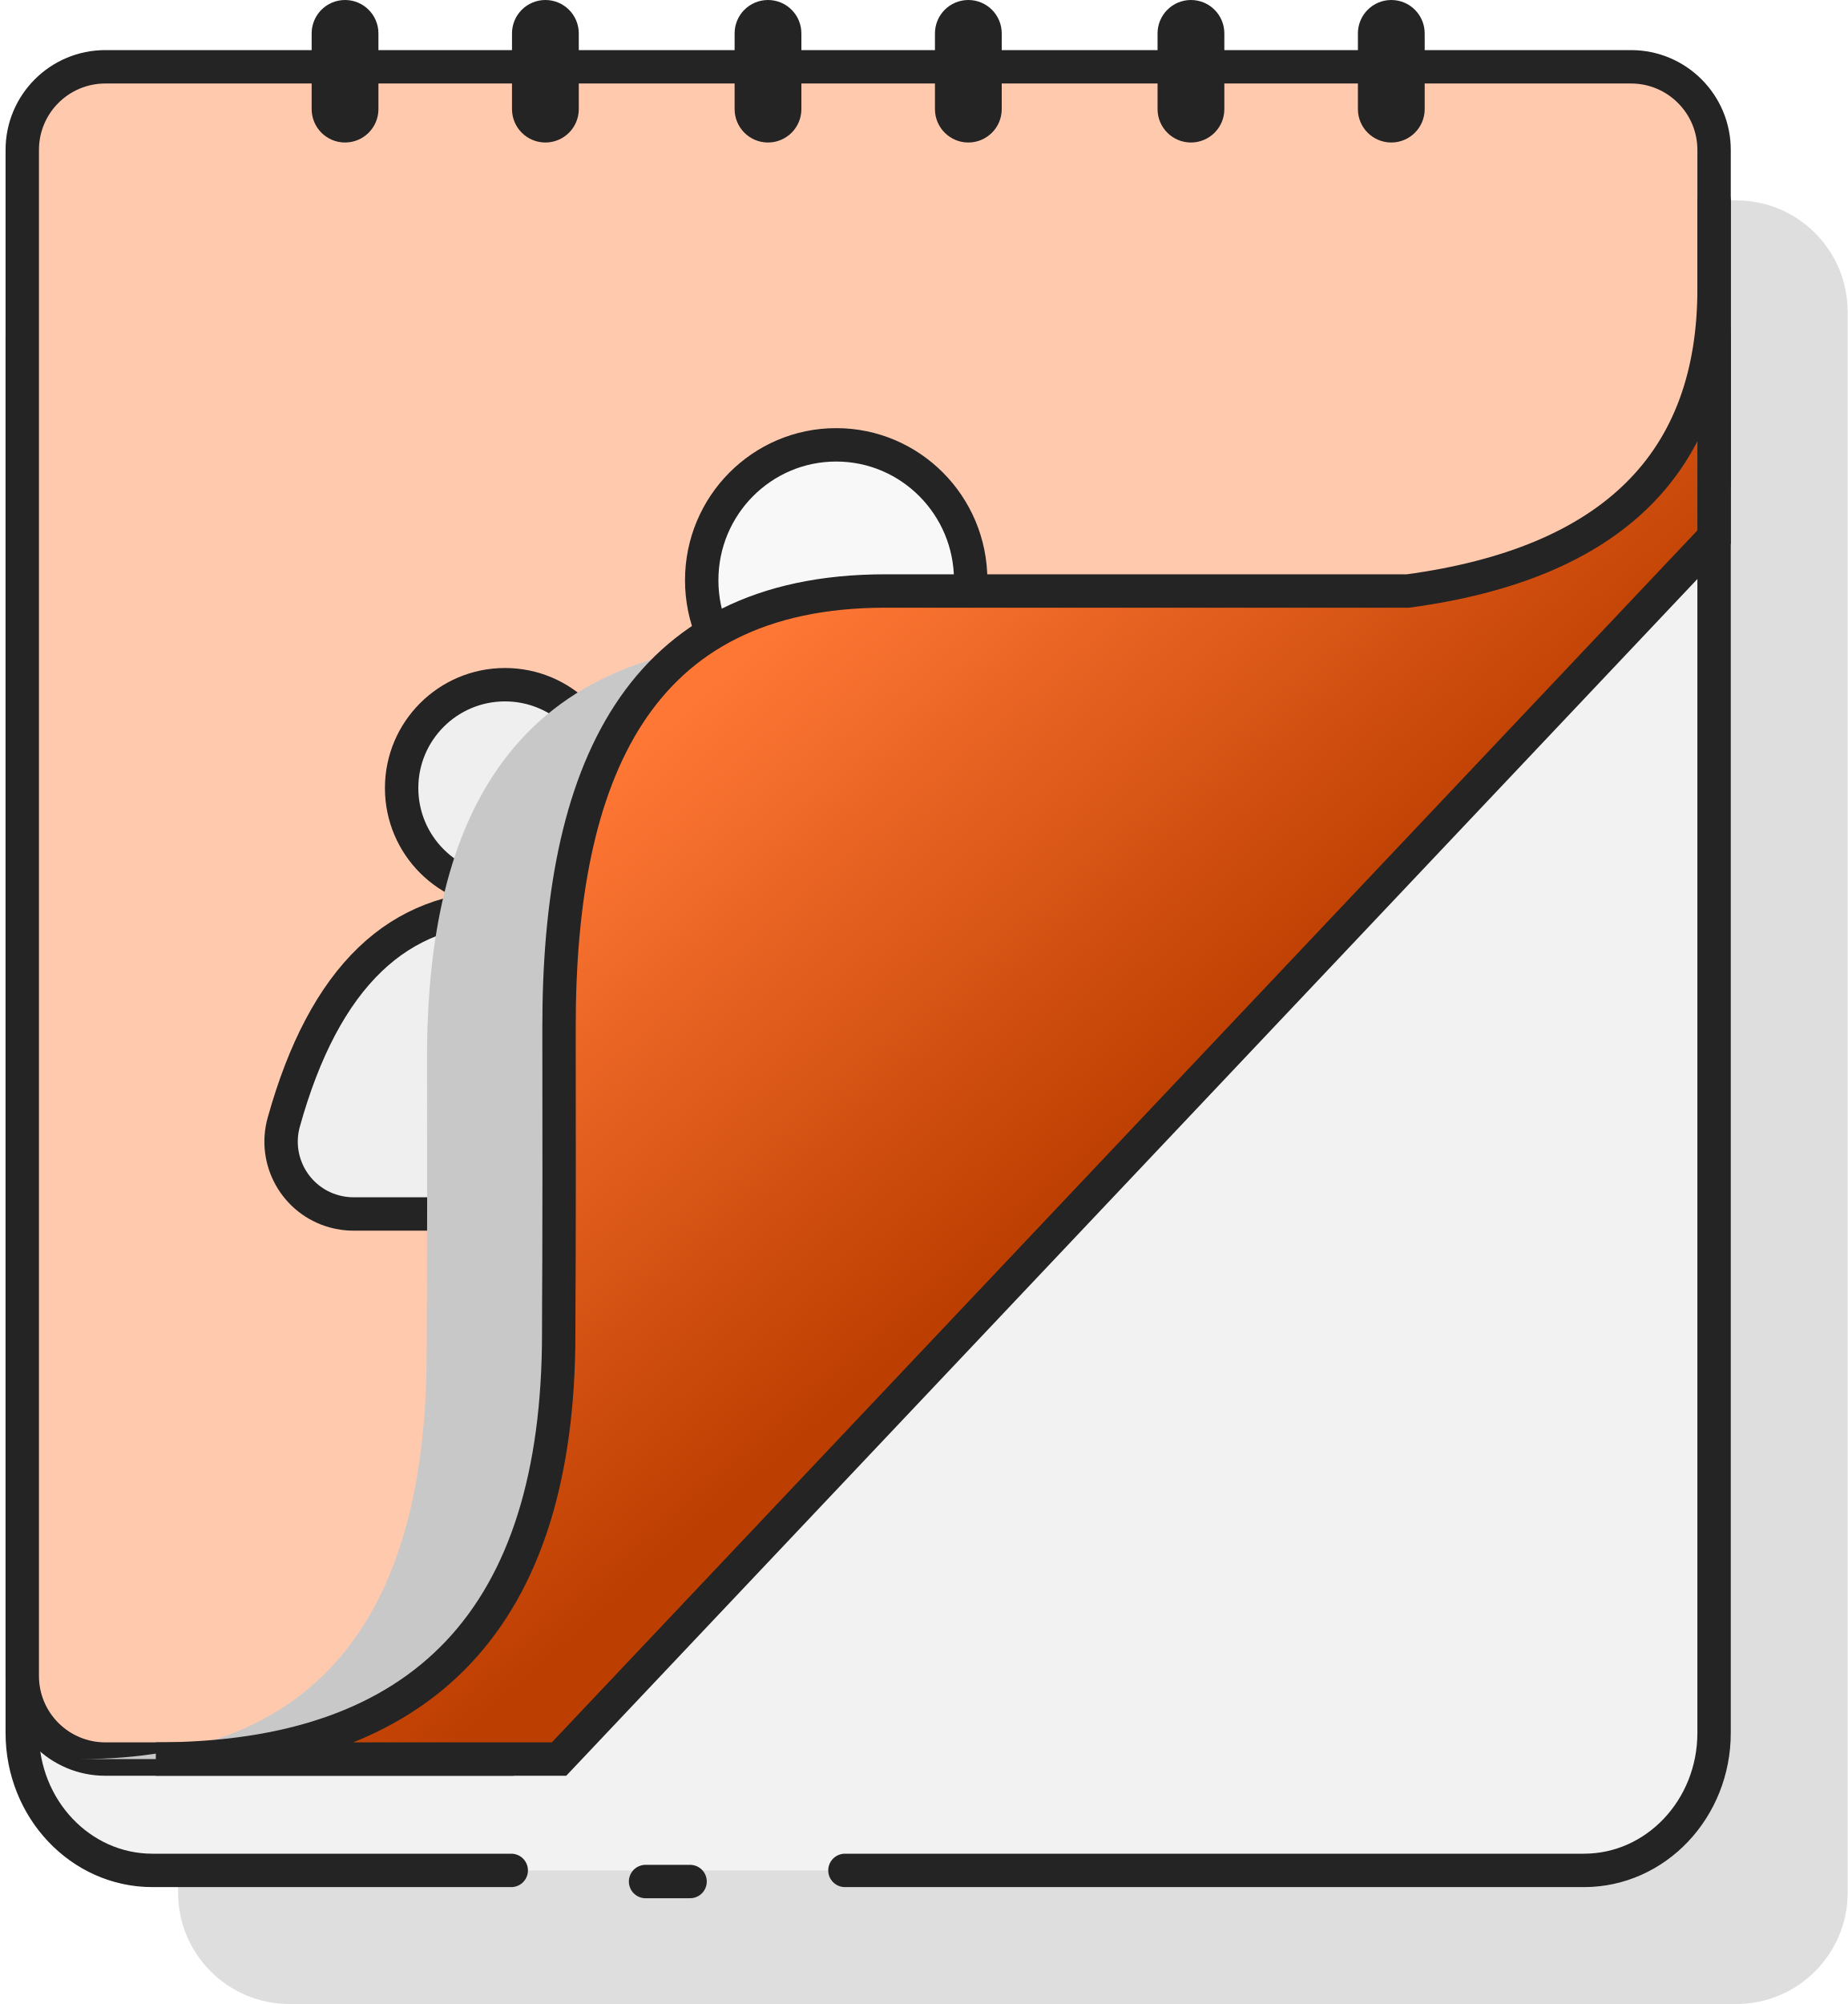
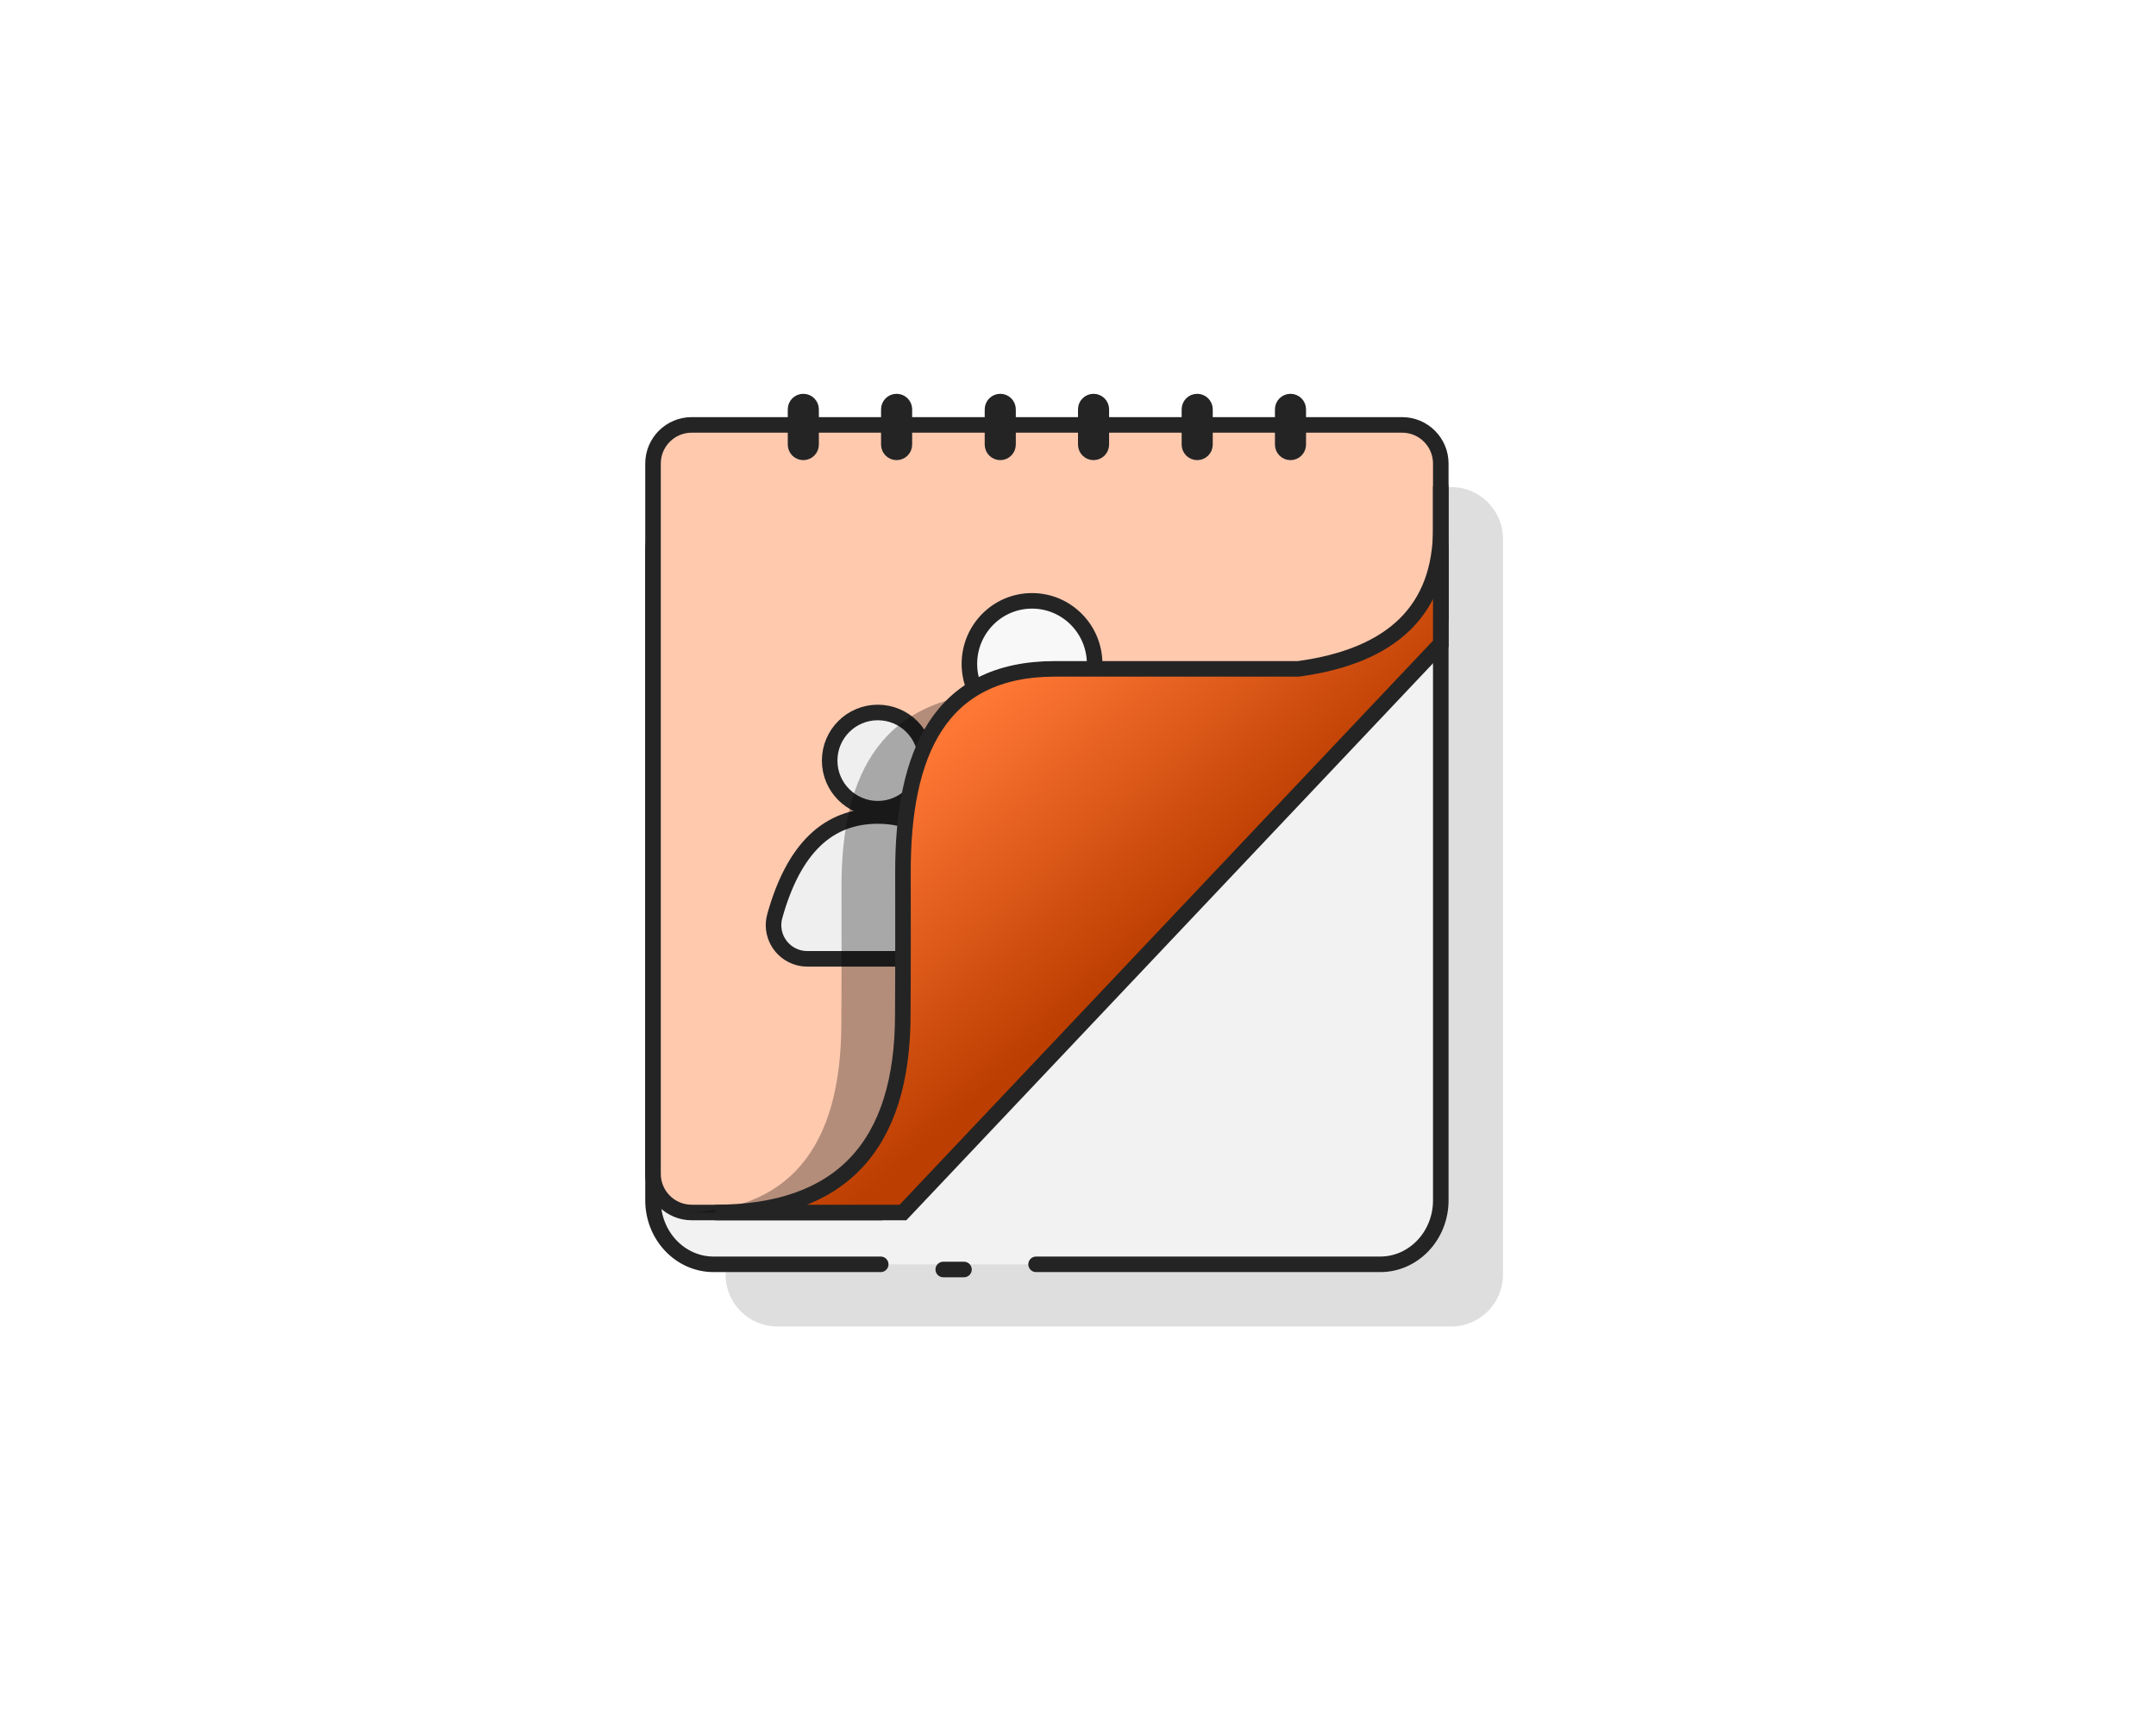
- <svg xmlns="http://www.w3.org/2000/svg" width="83px" height="90px" viewBox="0 0 83 90" version="1.1">
+ <svg xmlns="http://www.w3.org/2000/svg" width="208" height="166" viewBox="0 0 208 166">
  <defs>
-     <linearGradient x1="33.776%" y1="32.259%" x2="60.679%" y2="63.032%" id="linearGradient-1">
-       <stop stop-color="#FF7735" offset="0%" />
-       <stop stop-color="#BC3E00" offset="100%" />
+     <linearGradient id="icon_terminabsagen-a" x1="33.776%" x2="60.679%" y1="32.259%" y2="63.032%">
+       <stop offset="0%" stop-color="#FF7735" />
+       <stop offset="100%" stop-color="#BC3E00" />
    </linearGradient>
  </defs>
-   <g id="01_Design" stroke="none" stroke-width="1" fill="none" fill-rule="evenodd">
-     <g id="03_Andere_dienstleistungen-Copy" transform="translate(-444, -688)">
-       <g id="terminabsagen_button_off" transform="translate(378, 646)">
-         <g id="icon_terminbuchung" transform="translate(67, 42)">
-           <rect id="Rectangle" fill="#DEDEDE" x="7" y="9" width="75" height="81" rx="5" />
-           <path d="M21.966,84 L5.846,84 C2.617,84 0,81.235 0,77.824 L0,15.176 C0,11.765 2.617,9 5.846,9 L70.154,9 C73.383,9 76,11.765 76,15.176 L76,77.824 C76,81.235 73.383,84 70.154,84 L41.607,84 L36.956,84 M30,84.5 L28,84.5" id="Shape" stroke="#242424" stroke-width="1.5" fill="#F2F2F2" stroke-linecap="round" stroke-linejoin="round" />
-           <path d="M3.733,3 L72.267,3 C74.329,3 76,4.671 76,6.733 L76,21.767 L76,21.767 L22,79 L3.733,79 C1.671,79 1.58477303e-15,77.329 0,75.267 L0,6.733 C-2.525054e-16,4.671 1.671,3 3.733,3 Z" id="Rectangle" stroke="#242424" stroke-width="1.5" fill="#FFC9AE" stroke-linejoin="round" />
-           <rect id="Rectangle-Copy-8" stroke="#242424" stroke-width="1.5" fill="#D8D8D8" x="32.75" y="0.75" width="1.5" height="4.9" rx="0.75" />
-           <rect id="Rectangle-Copy-11" stroke="#242424" stroke-width="1.5" fill="#D8D8D8" x="22.75" y="0.75" width="1.5" height="4.9" rx="0.75" />
-           <rect id="Rectangle-Copy-20" stroke="#242424" stroke-width="1.5" fill="#D8D8D8" x="13.75" y="0.75" width="1.5" height="4.9" rx="0.75" />
-           <rect id="Rectangle-Copy-9" stroke="#242424" stroke-width="1.5" fill="#D8D8D8" x="41.75" y="0.75" width="1.5" height="4.9" rx="0.75" />
-           <rect id="Rectangle-Copy-10" stroke="#242424" stroke-width="1.5" fill="#D8D8D8" x="51.75" y="0.75" width="1.5" height="4.9" rx="0.75" />
-           <rect id="Rectangle-Copy-14" stroke="#242424" stroke-width="1.5" fill="#D8D8D8" x="60.75" y="0.75" width="1.5" height="4.9" rx="0.75" />
-           <g id="Group-2" transform="translate(10, 30)" fill="#EFEFEF" stroke="#242424" stroke-width="1.5">
-             <circle id="Oval" cx="11.685" cy="5.393" r="4.643" />
-             <path d="M11.685,10.739 C14.627,10.739 16.995,11.915 18.792,14.265 C20.569,16.588 21.793,20.012 22.502,24.52 L22.502,24.52 L4.877,24.52 C4.582,24.52 4.289,24.479 4.004,24.4 C3.14,24.159 2.455,23.59 2.046,22.866 C1.638,22.141 1.506,21.261 1.747,20.397 C2.652,17.152 3.935,14.706 5.631,13.082 C7.268,11.515 9.288,10.739 11.685,10.739 Z" id="Oval" />
-           </g>
-           <path d="M38.272,20.25 C39.951,20.25 41.471,20.926 42.571,22.017 C43.674,23.111 44.355,24.622 44.355,26.291 C44.355,27.96 43.674,29.471 42.571,30.565 C41.471,31.657 39.951,32.333 38.272,32.333 C37.361,32.333 36.497,32.134 35.721,31.777 L35.721,31.777 L29.568,34.52 L32.392,27.847 C32.259,27.351 32.188,26.829 32.188,26.291 C32.188,24.622 32.87,23.111 33.972,22.017 C35.073,20.926 36.593,20.25 38.272,20.25 Z" id="Combined-Shape" stroke="#242424" stroke-width="1.5" fill="#F8F8F8" stroke-linejoin="round" transform="translate(37.30253, 27.03027) rotate(-90) translate(-37.30253, -27.03027) " />
-           <path d="M76,24.119 L23.5,79 L2.606,79 C12.989,79 18.176,72.893 18.166,60.678 C18.165,58.911 18.202,58.522 18.183,47.585 C18.165,36.647 22.066,28.79 34.517,28.79 C43.64,28.79 52.36,28.79 60.675,28.79 C70.892,27.606 76,23.276 76,15.799 C76,8.323 76,11.096 76,24.119 Z" id="Path-4" fill="#C8C8C8" style="mix-blend-mode: normal;" />
-           <path d="M76,24.119 L24.113,79 L6,79 C18.074,79 24.107,72.619 24.098,59.858 C24.096,58.011 24.13,57.605 24.113,46.178 C24.096,34.751 27.598,26.542 38.771,26.542 C46.959,26.542 54.784,26.542 62.247,26.542 C71.416,25.305 76,20.78 76,12.97 C76,5.159 76,8.875 76,24.119 Z" id="Path-4" stroke="#242424" stroke-width="1.5" fill="url(#linearGradient-1)" />
-         </g>
-       </g>
+   <g fill="none" fill-rule="evenodd" transform="translate(63 38)">
+     <rect width="75" height="81" x="7" y="9" fill="#DEDEDE" rx="5" />
+     <path fill="#F2F2F2" stroke="#242424" stroke-linecap="round" stroke-linejoin="round" stroke-width="1.5" d="M21.966,84 L5.846,84 C2.617,84 0,81.235 0,77.824 L0,15.176 C0,11.765 2.617,9 5.846,9 L70.154,9 C73.383,9 76,11.765 76,15.176 L76,77.824 C76,81.235 73.383,84 70.154,84 L41.607,84 L36.956,84 M30,84.5 L28,84.5" />
+     <path fill="#FFC9AE" stroke="#242424" stroke-linejoin="round" stroke-width="1.5" d="M3.733,3 L72.267,3 C74.329,3 76,4.671 76,6.733 L76,21.767 L76,21.767 L22,79 L3.733,79 C1.671,79 1.58477303e-15,77.329 0,75.267 L0,6.733 C-2.525054e-16,4.671 1.671,3 3.733,3 Z" />
+     <rect width="1.5" height="4.9" x="32.75" y=".75" fill="#D8D8D8" stroke="#242424" stroke-width="1.5" rx=".75" />
+     <rect width="1.5" height="4.9" x="22.75" y=".75" fill="#D8D8D8" stroke="#242424" stroke-width="1.5" rx=".75" />
+     <rect width="1.5" height="4.9" x="13.75" y=".75" fill="#D8D8D8" stroke="#242424" stroke-width="1.5" rx=".75" />
+     <rect width="1.5" height="4.9" x="41.75" y=".75" fill="#D8D8D8" stroke="#242424" stroke-width="1.5" rx=".75" />
+     <rect width="1.5" height="4.9" x="51.75" y=".75" fill="#D8D8D8" stroke="#242424" stroke-width="1.5" rx=".75" />
+     <rect width="1.5" height="4.9" x="60.75" y=".75" fill="#D8D8D8" stroke="#242424" stroke-width="1.5" rx=".75" />
+     <g fill="#EFEFEF" stroke="#242424" stroke-width="1.5" transform="translate(10 30)">
+       <circle cx="11.685" cy="5.393" r="4.643" />
+       <path d="M11.685,10.739 C9.288,10.739 7.268,11.515 5.631,13.082 C3.935,14.706 2.652,17.152 1.747,20.397 C1.506,21.261 1.638,22.141 2.046,22.866 C2.455,23.59 3.14,24.159 4.004,24.4 C4.289,24.479 4.582,24.52 4.877,24.52 L22.502,24.52 C21.793,20.012 20.569,16.588 18.792,14.265 C16.995,11.915 14.627,10.739 11.685,10.739 Z" />
    </g>
+     <path fill="#F8F8F8" stroke="#242424" stroke-linejoin="round" stroke-width="1.5" d="M38.272,20.25 C36.593,20.25 35.073,20.926 33.972,22.017 C32.87,23.111 32.188,24.622 32.188,26.291 C32.188,26.829 32.259,27.351 32.392,27.847 L29.568,34.52 L35.721,31.777 C36.497,32.134 37.361,32.333 38.272,32.333 C39.951,32.333 41.471,31.657 42.571,30.565 C43.674,29.471 44.355,27.96 44.355,26.291 C44.355,24.622 43.674,23.111 42.571,22.017 C41.471,20.926 39.951,20.25 38.272,20.25 Z" transform="rotate(-90 37.303 27.03)" />
+     <path fill="#000" fill-opacity=".3" d="M76,24.119 L23.5,79 L2.606,79 C12.989,79 18.176,72.893 18.166,60.678 C18.165,58.911 18.202,58.522 18.183,47.585 C18.165,36.647 22.066,28.79 34.517,28.79 C43.64,28.79 52.36,28.79 60.675,28.79 C70.892,27.606 76,23.276 76,15.799 C76,8.323 76,11.096 76,24.119 Z" />
+     <path fill="url(#icon_terminabsagen-a)" stroke="#242424" stroke-width="1.5" d="M76,24.119 L24.113,79 L6,79 C18.074,79 24.107,72.619 24.098,59.858 C24.096,58.011 24.13,57.605 24.113,46.178 C24.096,34.751 27.598,26.542 38.771,26.542 C46.959,26.542 54.784,26.542 62.247,26.542 C71.416,25.305 76,20.78 76,12.97 C76,5.159 76,8.875 76,24.119 Z" />
  </g>
</svg>
